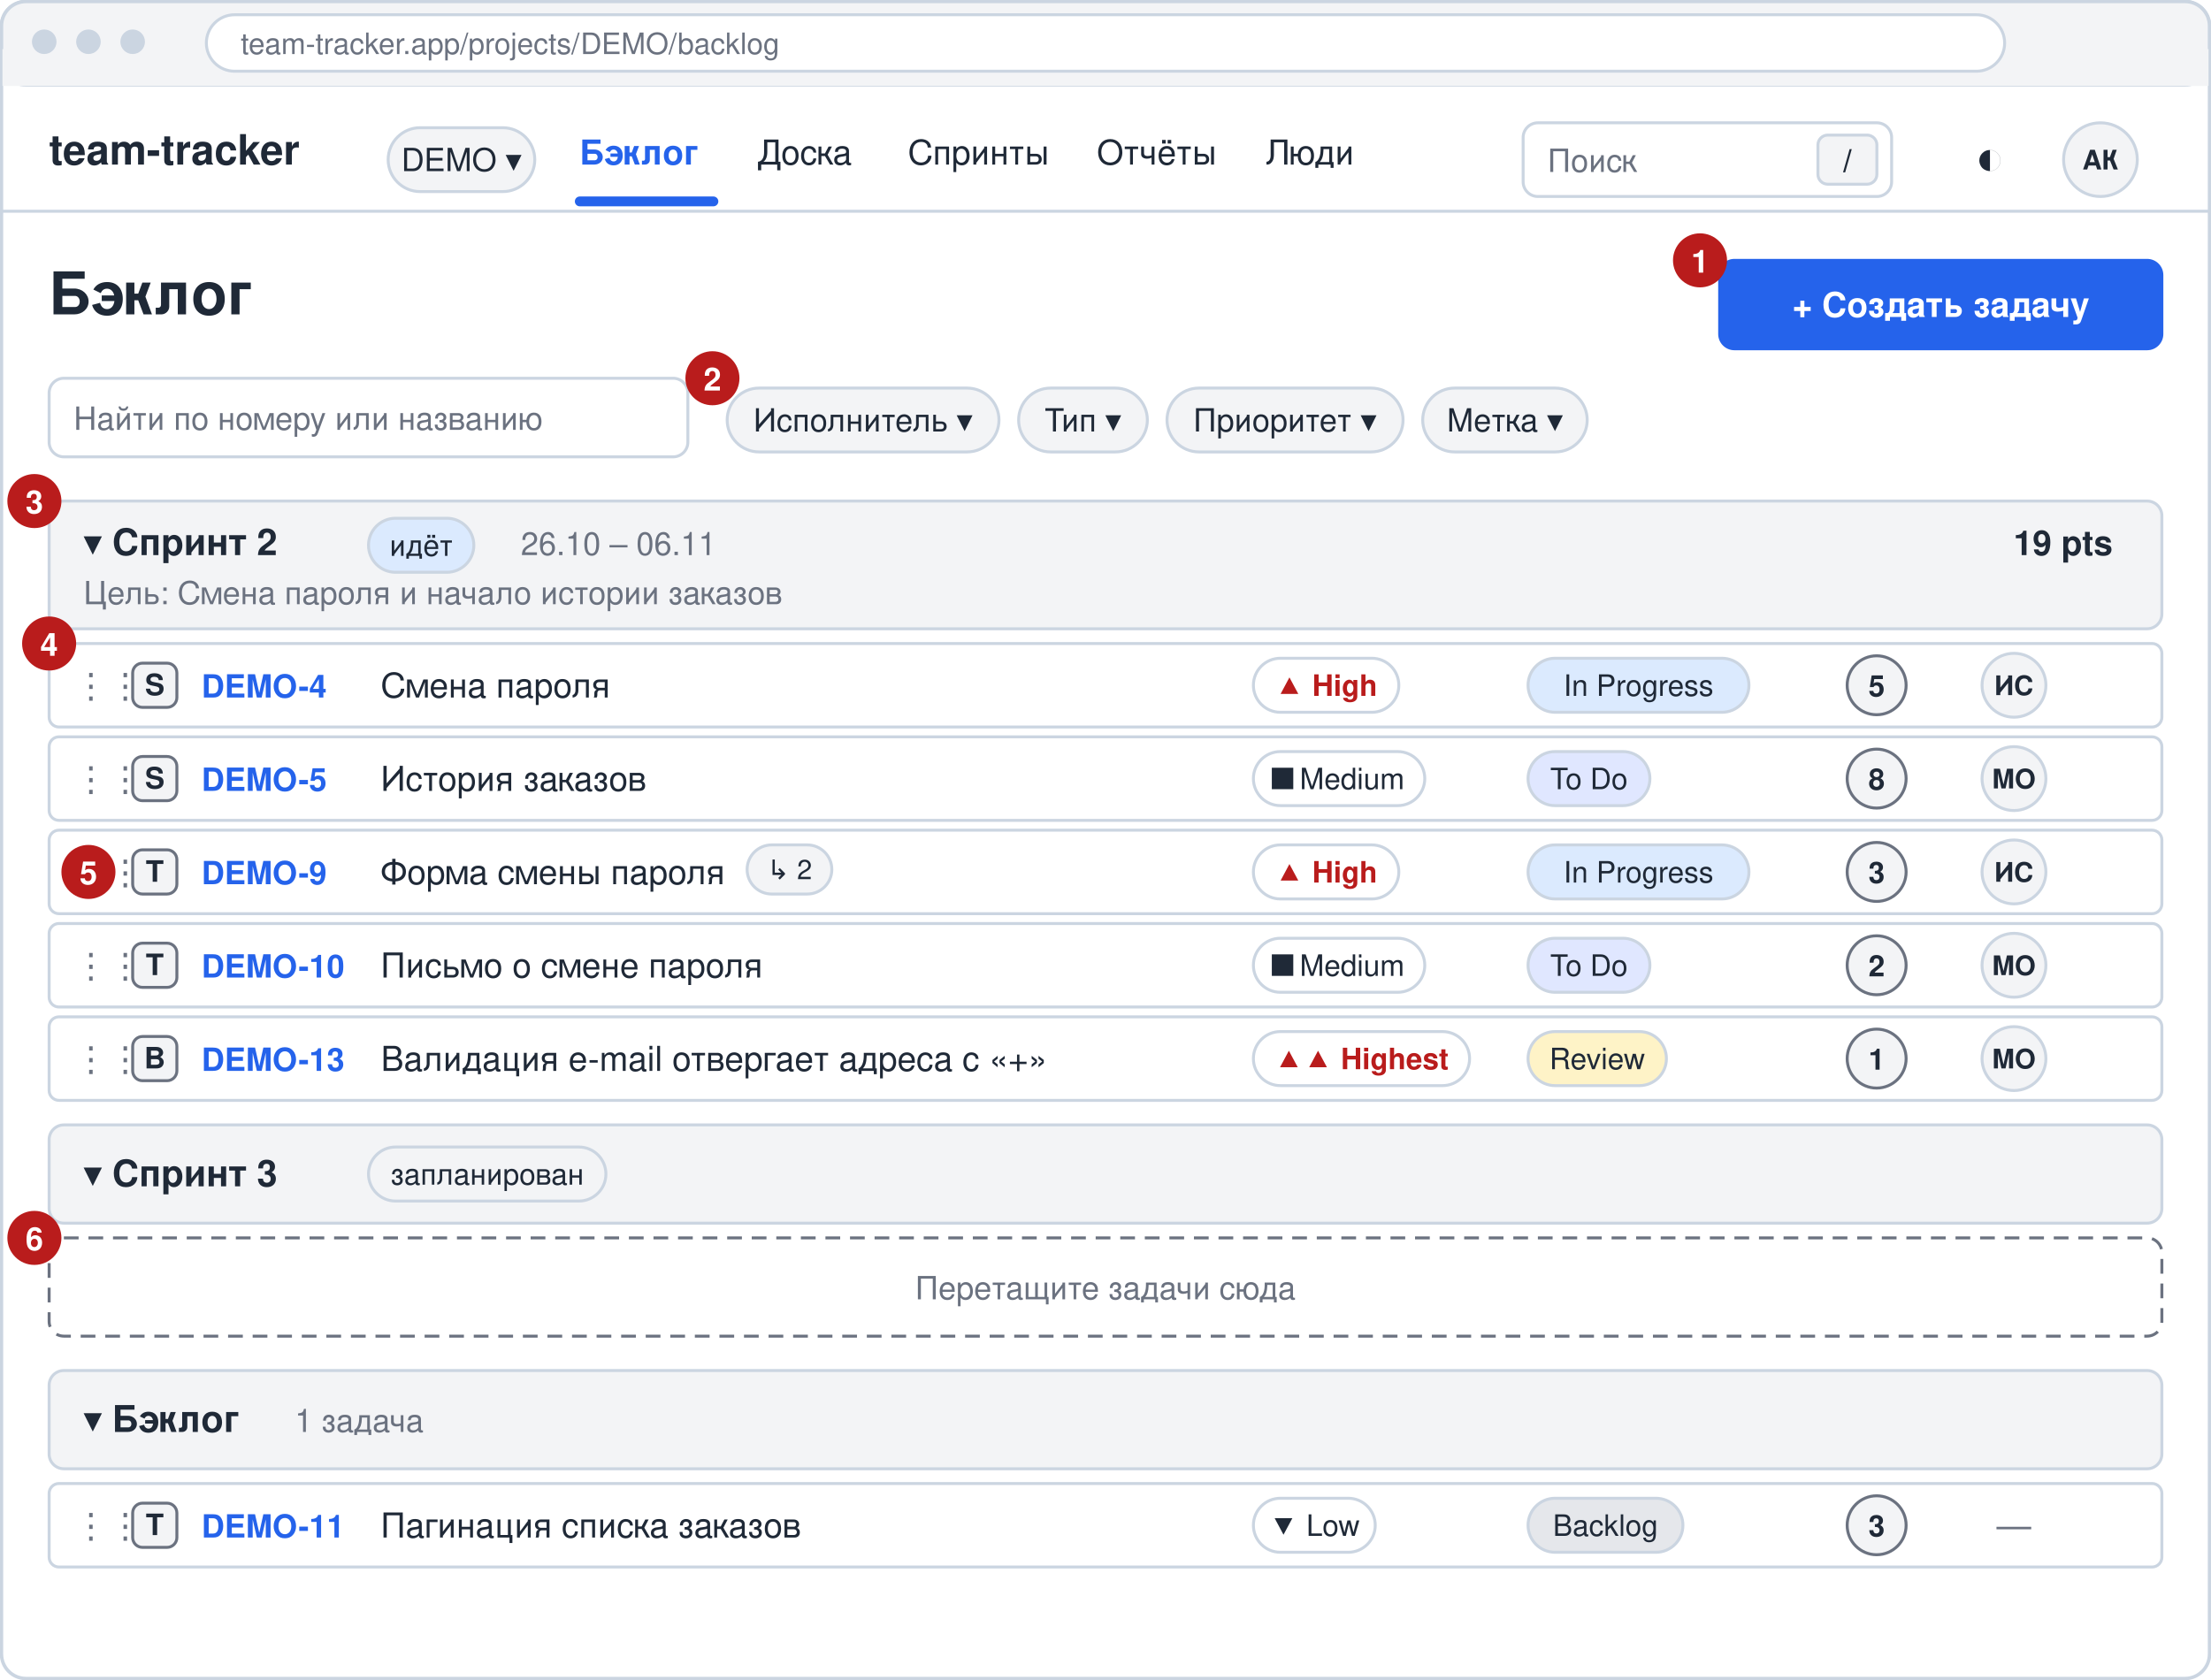
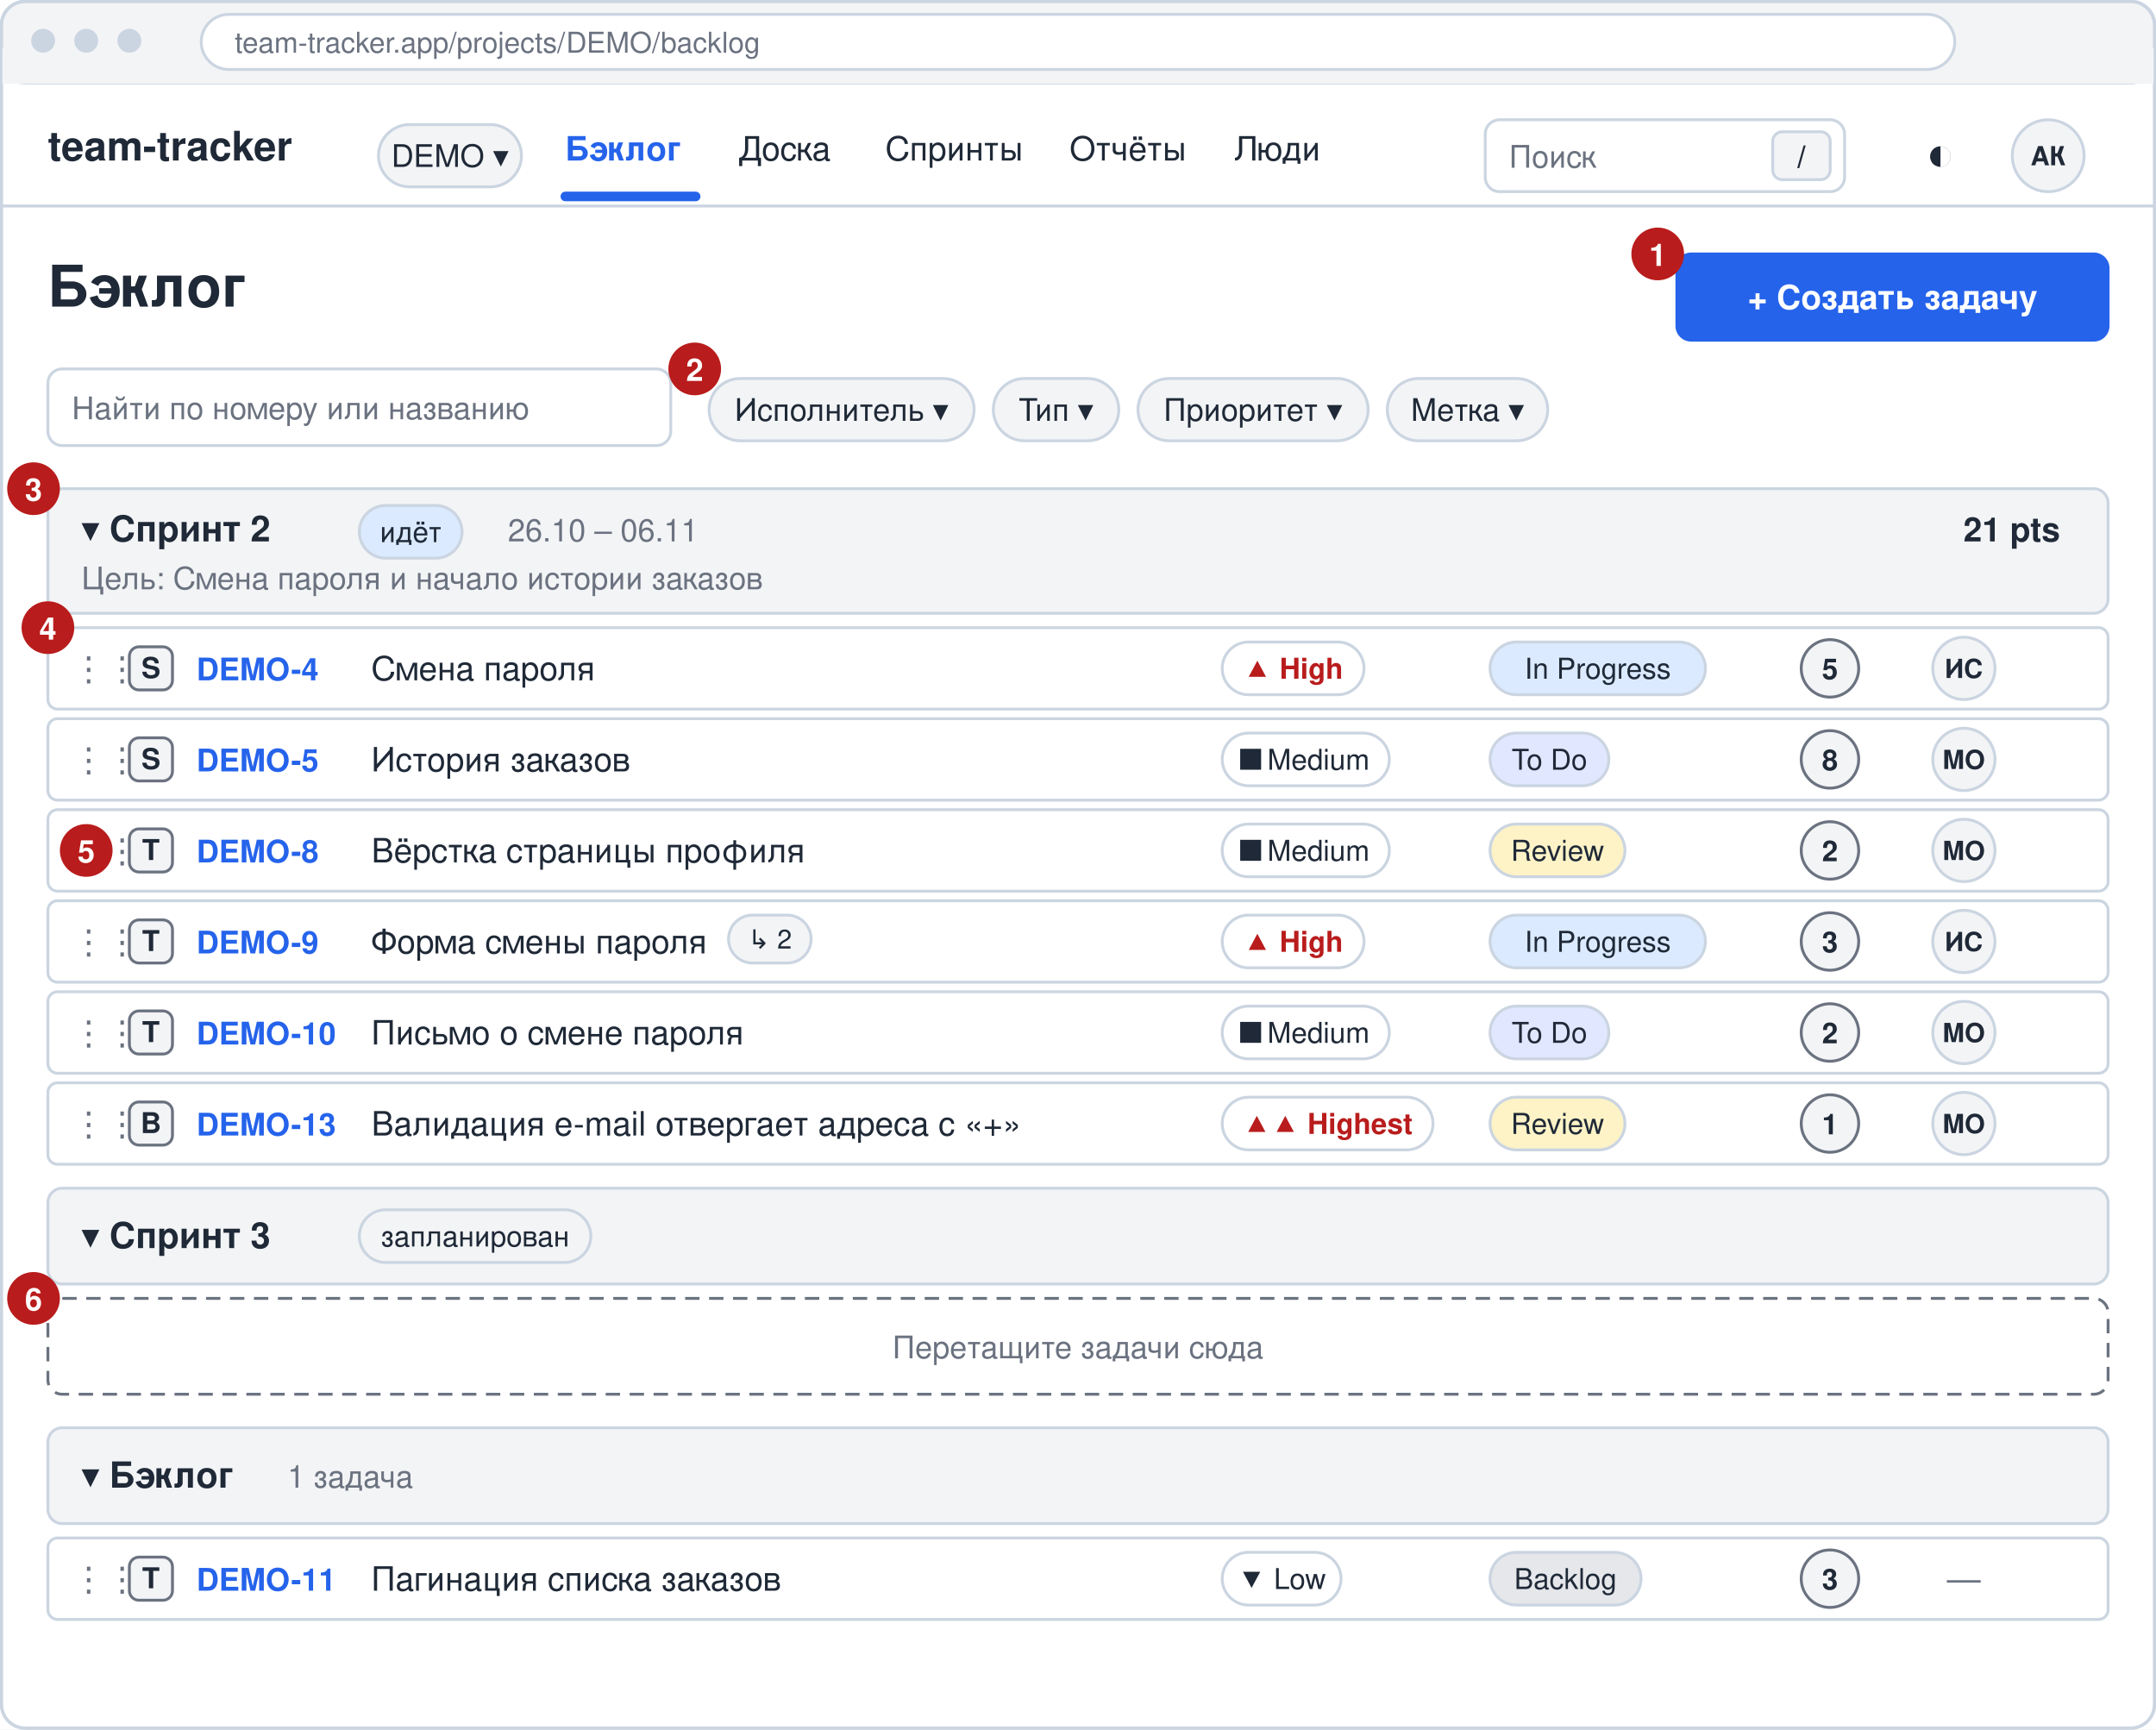
- <svg xmlns="http://www.w3.org/2000/svg" width="900" height="684" viewBox="0 0 900 684" font-family="Helvetica, Arial, 'Segoe UI', 'DejaVu Sans', sans-serif" role="img" aria-label="Экран «Бэклог»">
-   <rect width="900" height="684" fill="#ffffff" />
-   <rect x="0.6" y="0.6" width="898.8" height="682.8" rx="10" fill="#ffffff" stroke="#cbd5e1" stroke-width="1.4" />
+ <svg xmlns="http://www.w3.org/2000/svg" width="900" height="722" viewBox="0 0 900 722" font-family="Helvetica, Arial, 'Segoe UI', 'DejaVu Sans', sans-serif" role="img" aria-label="Экран «Бэклог»">
+   <rect width="900" height="722" fill="#ffffff" />
+   <rect x="0.6" y="0.6" width="898.8" height="720.8" rx="10" fill="#ffffff" stroke="#cbd5e1" stroke-width="1.4" />
  <rect x="0.6" y="0.6" width="898.8" height="34" rx="10" fill="#f3f4f6" stroke="#cbd5e1" stroke-width="1.4" />
  <rect x="1" y="20" width="898" height="15" rx="0" fill="#f3f4f6" />
  <circle cx="18" cy="17" r="5" fill="#cbd5e1" />
  <circle cx="36" cy="17" r="5" fill="#cbd5e1" />
  <circle cx="54" cy="17" r="5" fill="#cbd5e1" />
  <rect x="84" y="6" width="732" height="23" rx="11.5" fill="#ffffff" stroke="#cbd5e1" stroke-width="1.2" />
  <text x="98" y="22" text-anchor="start" font-size="12" fill="#6b7280">team-tracker.app/projects/DEMO/backlog</text>
  <line x1="1" y1="86" x2="899" y2="86" stroke="#cbd5e1" stroke-width="1.2" />
  <text x="20" y="67" text-anchor="start" font-size="17" font-weight="bold" fill="#1f2937">team-tracker</text>
  <rect x="158" y="52" width="59.68" height="26" rx="13.0" fill="#f3f4f6" stroke="#cbd5e1" stroke-width="1.2" />
  <text x="187.84" y="69.68" text-anchor="middle" font-size="13" fill="#1f2937">DEMO ▾</text>
  <text x="236" y="67" text-anchor="start" font-size="14" font-weight="bold" fill="#2563eb">Бэклог</text>
  <rect x="234" y="80" width="58.4" height="4" rx="2" fill="#2563eb" />
  <text x="308.4" y="67" text-anchor="start" font-size="14" fill="#1f2937">Доска</text>
  <text x="369.6" y="67" text-anchor="start" font-size="14" fill="#1f2937">Спринты</text>
  <text x="446.48" y="67" text-anchor="start" font-size="14" fill="#1f2937">Отчёты</text>
  <text x="515.52" y="67" text-anchor="start" font-size="14" fill="#1f2937">Люди</text>
  <rect x="620" y="50" width="150" height="30" rx="6" fill="#ffffff" stroke="#cbd5e1" stroke-width="1.2" />
  <text x="630" y="70" text-anchor="start" font-size="13" fill="#6b7280">Поиск</text>
  <rect x="740" y="55" width="24" height="20" rx="4" fill="#f3f4f6" stroke="#cbd5e1" stroke-width="1.2" />
  <text x="752" y="70" text-anchor="middle" font-size="13" font-weight="bold" fill="#1f2937">/</text>
  <text x="810" y="71" text-anchor="middle" font-size="20" fill="#1f2937">◐</text>
  <circle cx="855" cy="65" r="15" fill="#f3f4f6" stroke="#cbd5e1" stroke-width="1.2" />
  <text x="855" y="69" text-anchor="middle" font-size="11" font-weight="bold" fill="#1f2937">АК</text>
  <text x="20" y="128" text-anchor="start" font-size="24" font-weight="bold" fill="#1f2937">Бэклог</text>
  <rect x="700" y="106" width="180" height="36" rx="6" fill="#2563eb" stroke="#2563eb" stroke-width="1.2" />
  <text x="790.0" y="129.04" text-anchor="middle" font-size="14" font-weight="bold" fill="#ffffff">+ Создать задачу</text>
  <circle cx="692" cy="106" r="11" fill="#b91c1c" />
  <text x="692" y="111" text-anchor="middle" font-size="13" font-weight="bold" fill="#ffffff">1</text>
  <rect x="20" y="154" width="260" height="32" rx="6" fill="#ffffff" stroke="#cbd5e1" stroke-width="1.2" />
  <text x="30" y="175" text-anchor="start" font-size="13" fill="#6b7280">Найти по номеру или названию</text>
  <rect x="296" y="158" width="110.64" height="26" rx="13.0" fill="#f3f4f6" stroke="#cbd5e1" stroke-width="1.2" />
  <text x="351.32" y="175.68" text-anchor="middle" font-size="13" fill="#1f2937">Исполнитель ▾</text>
  <rect x="414.64" y="158" width="52.4" height="26" rx="13.0" fill="#f3f4f6" stroke="#cbd5e1" stroke-width="1.2" />
  <text x="440.84" y="175.68" text-anchor="middle" font-size="13" fill="#1f2937">Тип ▾</text>
  <rect x="475.04" y="158" width="96.08" height="26" rx="13.0" fill="#f3f4f6" stroke="#cbd5e1" stroke-width="1.2" />
  <text x="523.08" y="175.68" text-anchor="middle" font-size="13" fill="#1f2937">Приоритет ▾</text>
  <rect x="579.12" y="158" width="66.96" height="26" rx="13.0" fill="#f3f4f6" stroke="#cbd5e1" stroke-width="1.2" />
  <text x="612.6" y="175.68" text-anchor="middle" font-size="13" fill="#1f2937">Метка ▾</text>
  <circle cx="290" cy="154" r="11" fill="#b91c1c" />
  <text x="290" y="159" text-anchor="middle" font-size="13" font-weight="bold" fill="#ffffff">2</text>
  <rect x="20" y="204" width="860" height="52" rx="6" fill="#f3f4f6" stroke="#cbd5e1" stroke-width="1.2" />
  <text x="34" y="226" text-anchor="start" font-size="15" font-weight="bold" fill="#1f2937">▾ Спринт 2</text>
  <rect x="150" y="211" width="42.88" height="22" rx="11.0" fill="#dbeafe" stroke="#cbd5e1" stroke-width="1.2" />
  <text x="171.44" y="226.32" text-anchor="middle" font-size="12" fill="#1f2937">идёт</text>
  <text x="212" y="226" text-anchor="start" font-size="13" fill="#6b7280">26.10 – 06.11</text>
  <text x="34" y="246" text-anchor="start" font-size="13" fill="#6b7280">Цель: Смена пароля и начало истории заказов</text>
-   <text x="860" y="226" text-anchor="end" font-size="14" font-weight="bold" fill="#1f2937">19 pts</text>
+   <text x="860" y="226" text-anchor="end" font-size="14" font-weight="bold" fill="#1f2937">21 pts</text>
  <circle cx="14" cy="204" r="11" fill="#b91c1c" />
  <text x="14" y="209" text-anchor="middle" font-size="13" font-weight="bold" fill="#ffffff">3</text>
  <rect x="20" y="262" width="860" height="34" rx="4" fill="#ffffff" stroke="#cbd5e1" stroke-width="1.2" />
  <text x="30" y="284" text-anchor="start" font-size="14" fill="#6b7280">⋮⋮</text>
  <rect x="54" y="270" width="18" height="18" rx="4" fill="#f3f4f6" stroke="#6b7280" stroke-width="1.2" />
  <text x="63.0" y="283" text-anchor="middle" font-size="12" font-weight="bold" fill="#1f2937">S</text>
  <text x="82" y="284" text-anchor="start" font-size="13" font-weight="bold" fill="#2563eb">DEMO-4</text>
  <text x="155" y="284" text-anchor="start" font-size="14" fill="#1f2937">Смена пароля</text>
  <rect x="510.2" y="268" width="59.2" height="22" rx="11.0" fill="#ffffff" stroke="#cbd5e1" stroke-width="1.2" />
  <text x="539.8" y="283.32" text-anchor="middle" font-size="12" font-weight="bold" fill="#b91c1c">▲ High</text>
  <rect x="622.0" y="268" width="89.92" height="22" rx="11.0" fill="#dbeafe" stroke="#cbd5e1" stroke-width="1.2" />
  <text x="666.96" y="283.32" text-anchor="middle" font-size="12" fill="#1f2937">In Progress</text>
  <circle cx="763.9" cy="279" r="12" fill="#f3f4f6" stroke="#6b7280" stroke-width="1.2" />
  <text x="763.9" y="283.5" text-anchor="middle" font-size="12" font-weight="bold" fill="#1f2937">5</text>
  <circle cx="819.8" cy="279" r="13" fill="#f3f4f6" stroke="#cbd5e1" stroke-width="1.2" />
  <text x="819.8" y="283" text-anchor="middle" font-size="11" font-weight="bold" fill="#1f2937">ИС</text>
  <rect x="20" y="300" width="860" height="34" rx="4" fill="#ffffff" stroke="#cbd5e1" stroke-width="1.2" />
  <text x="30" y="322" text-anchor="start" font-size="14" fill="#6b7280">⋮⋮</text>
  <rect x="54" y="308" width="18" height="18" rx="4" fill="#f3f4f6" stroke="#6b7280" stroke-width="1.2" />
  <text x="63.0" y="321" text-anchor="middle" font-size="12" font-weight="bold" fill="#1f2937">S</text>
  <text x="82" y="322" text-anchor="start" font-size="13" font-weight="bold" fill="#2563eb">DEMO-5</text>
  <text x="155" y="322" text-anchor="start" font-size="14" fill="#1f2937">История заказов</text>
  <rect x="510.2" y="306" width="69.76" height="22" rx="11.0" fill="#ffffff" stroke="#cbd5e1" stroke-width="1.2" />
  <text x="545.08" y="321.32" text-anchor="middle" font-size="12" fill="#1f2937">■ Medium</text>
  <rect x="622.0" y="306" width="49.6" height="22" rx="11.0" fill="#e0e7ff" stroke="#cbd5e1" stroke-width="1.2" />
  <text x="646.8" y="321.32" text-anchor="middle" font-size="12" fill="#1f2937">To Do</text>
  <circle cx="763.9" cy="317" r="12" fill="#f3f4f6" stroke="#6b7280" stroke-width="1.2" />
  <text x="763.9" y="321.5" text-anchor="middle" font-size="12" font-weight="bold" fill="#1f2937">8</text>
  <circle cx="819.8" cy="317" r="13" fill="#f3f4f6" stroke="#cbd5e1" stroke-width="1.2" />
  <text x="819.8" y="321" text-anchor="middle" font-size="11" font-weight="bold" fill="#1f2937">МО</text>
  <rect x="20" y="338" width="860" height="34" rx="4" fill="#ffffff" stroke="#cbd5e1" stroke-width="1.2" />
  <text x="30" y="360" text-anchor="start" font-size="14" fill="#6b7280">⋮⋮</text>
  <rect x="54" y="346" width="18" height="18" rx="4" fill="#f3f4f6" stroke="#6b7280" stroke-width="1.2" />
  <text x="63.0" y="359" text-anchor="middle" font-size="12" font-weight="bold" fill="#1f2937">T</text>
-   <text x="82" y="360" text-anchor="start" font-size="13" font-weight="bold" fill="#2563eb">DEMO-9</text>
-   <text x="155" y="360" text-anchor="start" font-size="14" fill="#1f2937">Форма смены пароля</text>
-   <rect x="304.12" y="344" width="34.48" height="20" rx="10.0" fill="#f3f4f6" stroke="#cbd5e1" stroke-width="1.2" />
-   <text x="321.36" y="357.96" text-anchor="middle" font-size="11" fill="#1f2937">↳ 2</text>
-   <rect x="510.2" y="344" width="59.2" height="22" rx="11.0" fill="#ffffff" stroke="#cbd5e1" stroke-width="1.2" />
-   <text x="539.8" y="359.32" text-anchor="middle" font-size="12" font-weight="bold" fill="#b91c1c">▲ High</text>
-   <rect x="622.0" y="344" width="89.92" height="22" rx="11.0" fill="#dbeafe" stroke="#cbd5e1" stroke-width="1.2" />
-   <text x="666.96" y="359.32" text-anchor="middle" font-size="12" fill="#1f2937">In Progress</text>
+   <text x="82" y="360" text-anchor="start" font-size="13" font-weight="bold" fill="#2563eb">DEMO-8</text>
+   <text x="155" y="360" text-anchor="start" font-size="14" fill="#1f2937">Вёрстка страницы профиля</text>
+   <rect x="510.2" y="344" width="69.76" height="22" rx="11.0" fill="#ffffff" stroke="#cbd5e1" stroke-width="1.2" />
+   <text x="545.08" y="359.32" text-anchor="middle" font-size="12" fill="#1f2937">■ Medium</text>
+   <rect x="622.0" y="344" width="56.32" height="22" rx="11.0" fill="#fef3c7" stroke="#cbd5e1" stroke-width="1.2" />
+   <text x="650.16" y="359.32" text-anchor="middle" font-size="12" fill="#1f2937">Review</text>
  <circle cx="763.9" cy="355" r="12" fill="#f3f4f6" stroke="#6b7280" stroke-width="1.2" />
-   <text x="763.9" y="359.5" text-anchor="middle" font-size="12" font-weight="bold" fill="#1f2937">3</text>
+   <text x="763.9" y="359.5" text-anchor="middle" font-size="12" font-weight="bold" fill="#1f2937">2</text>
  <circle cx="819.8" cy="355" r="13" fill="#f3f4f6" stroke="#cbd5e1" stroke-width="1.2" />
-   <text x="819.8" y="359" text-anchor="middle" font-size="11" font-weight="bold" fill="#1f2937">ИС</text>
+   <text x="819.8" y="359" text-anchor="middle" font-size="11" font-weight="bold" fill="#1f2937">МО</text>
  <rect x="20" y="376" width="860" height="34" rx="4" fill="#ffffff" stroke="#cbd5e1" stroke-width="1.2" />
  <text x="30" y="398" text-anchor="start" font-size="14" fill="#6b7280">⋮⋮</text>
  <rect x="54" y="384" width="18" height="18" rx="4" fill="#f3f4f6" stroke="#6b7280" stroke-width="1.2" />
  <text x="63.0" y="397" text-anchor="middle" font-size="12" font-weight="bold" fill="#1f2937">T</text>
-   <text x="82" y="398" text-anchor="start" font-size="13" font-weight="bold" fill="#2563eb">DEMO-10</text>
-   <text x="155" y="398" text-anchor="start" font-size="14" fill="#1f2937">Письмо о смене пароля</text>
-   <rect x="510.2" y="382" width="69.76" height="22" rx="11.0" fill="#ffffff" stroke="#cbd5e1" stroke-width="1.2" />
-   <text x="545.08" y="397.32" text-anchor="middle" font-size="12" fill="#1f2937">■ Medium</text>
-   <rect x="622.0" y="382" width="49.6" height="22" rx="11.0" fill="#e0e7ff" stroke="#cbd5e1" stroke-width="1.2" />
-   <text x="646.8" y="397.32" text-anchor="middle" font-size="12" fill="#1f2937">To Do</text>
+   <text x="82" y="398" text-anchor="start" font-size="13" font-weight="bold" fill="#2563eb">DEMO-9</text>
+   <text x="155" y="398" text-anchor="start" font-size="14" fill="#1f2937">Форма смены пароля</text>
+   <rect x="304.12" y="382" width="34.48" height="20" rx="10.0" fill="#f3f4f6" stroke="#cbd5e1" stroke-width="1.2" />
+   <text x="321.36" y="395.96" text-anchor="middle" font-size="11" fill="#1f2937">↳ 2</text>
+   <rect x="510.2" y="382" width="59.2" height="22" rx="11.0" fill="#ffffff" stroke="#cbd5e1" stroke-width="1.2" />
+   <text x="539.8" y="397.32" text-anchor="middle" font-size="12" font-weight="bold" fill="#b91c1c">▲ High</text>
+   <rect x="622.0" y="382" width="89.92" height="22" rx="11.0" fill="#dbeafe" stroke="#cbd5e1" stroke-width="1.2" />
+   <text x="666.96" y="397.32" text-anchor="middle" font-size="12" fill="#1f2937">In Progress</text>
  <circle cx="763.9" cy="393" r="12" fill="#f3f4f6" stroke="#6b7280" stroke-width="1.2" />
-   <text x="763.9" y="397.5" text-anchor="middle" font-size="12" font-weight="bold" fill="#1f2937">2</text>
+   <text x="763.9" y="397.5" text-anchor="middle" font-size="12" font-weight="bold" fill="#1f2937">3</text>
  <circle cx="819.8" cy="393" r="13" fill="#f3f4f6" stroke="#cbd5e1" stroke-width="1.2" />
-   <text x="819.8" y="397" text-anchor="middle" font-size="11" font-weight="bold" fill="#1f2937">МО</text>
+   <text x="819.8" y="397" text-anchor="middle" font-size="11" font-weight="bold" fill="#1f2937">ИС</text>
  <rect x="20" y="414" width="860" height="34" rx="4" fill="#ffffff" stroke="#cbd5e1" stroke-width="1.2" />
  <text x="30" y="436" text-anchor="start" font-size="14" fill="#6b7280">⋮⋮</text>
  <rect x="54" y="422" width="18" height="18" rx="4" fill="#f3f4f6" stroke="#6b7280" stroke-width="1.2" />
-   <text x="63.0" y="435" text-anchor="middle" font-size="12" font-weight="bold" fill="#1f2937">B</text>
-   <text x="82" y="436" text-anchor="start" font-size="13" font-weight="bold" fill="#2563eb">DEMO-13</text>
-   <text x="155" y="436" text-anchor="start" font-size="14" fill="#1f2937">Валидация e-mail отвергает адреса с «+»</text>
-   <rect x="510.2" y="420" width="88.0" height="22" rx="11.0" fill="#ffffff" stroke="#cbd5e1" stroke-width="1.2" />
-   <text x="554.2" y="435.32" text-anchor="middle" font-size="12" font-weight="bold" fill="#b91c1c">▲▲ Highest</text>
-   <rect x="622.0" y="420" width="56.32" height="22" rx="11.0" fill="#fef3c7" stroke="#cbd5e1" stroke-width="1.2" />
-   <text x="650.16" y="435.32" text-anchor="middle" font-size="12" fill="#1f2937">Review</text>
+   <text x="63.0" y="435" text-anchor="middle" font-size="12" font-weight="bold" fill="#1f2937">T</text>
+   <text x="82" y="436" text-anchor="start" font-size="13" font-weight="bold" fill="#2563eb">DEMO-10</text>
+   <text x="155" y="436" text-anchor="start" font-size="14" fill="#1f2937">Письмо о смене пароля</text>
+   <rect x="510.2" y="420" width="69.76" height="22" rx="11.0" fill="#ffffff" stroke="#cbd5e1" stroke-width="1.2" />
+   <text x="545.08" y="435.32" text-anchor="middle" font-size="12" fill="#1f2937">■ Medium</text>
+   <rect x="622.0" y="420" width="49.6" height="22" rx="11.0" fill="#e0e7ff" stroke="#cbd5e1" stroke-width="1.2" />
+   <text x="646.8" y="435.32" text-anchor="middle" font-size="12" fill="#1f2937">To Do</text>
  <circle cx="763.9" cy="431" r="12" fill="#f3f4f6" stroke="#6b7280" stroke-width="1.2" />
-   <text x="763.9" y="435.5" text-anchor="middle" font-size="12" font-weight="bold" fill="#1f2937">1</text>
+   <text x="763.9" y="435.5" text-anchor="middle" font-size="12" font-weight="bold" fill="#1f2937">2</text>
  <circle cx="819.8" cy="431" r="13" fill="#f3f4f6" stroke="#cbd5e1" stroke-width="1.2" />
  <text x="819.8" y="435" text-anchor="middle" font-size="11" font-weight="bold" fill="#1f2937">МО</text>
+   <rect x="20" y="452" width="860" height="34" rx="4" fill="#ffffff" stroke="#cbd5e1" stroke-width="1.2" />
+   <text x="30" y="474" text-anchor="start" font-size="14" fill="#6b7280">⋮⋮</text>
+   <rect x="54" y="460" width="18" height="18" rx="4" fill="#f3f4f6" stroke="#6b7280" stroke-width="1.2" />
+   <text x="63.0" y="473" text-anchor="middle" font-size="12" font-weight="bold" fill="#1f2937">B</text>
+   <text x="82" y="474" text-anchor="start" font-size="13" font-weight="bold" fill="#2563eb">DEMO-13</text>
+   <text x="155" y="474" text-anchor="start" font-size="14" fill="#1f2937">Валидация e-mail отвергает адреса с «+»</text>
+   <rect x="510.2" y="458" width="88.0" height="22" rx="11.0" fill="#ffffff" stroke="#cbd5e1" stroke-width="1.2" />
+   <text x="554.2" y="473.32" text-anchor="middle" font-size="12" font-weight="bold" fill="#b91c1c">▲▲ Highest</text>
+   <rect x="622.0" y="458" width="56.32" height="22" rx="11.0" fill="#fef3c7" stroke="#cbd5e1" stroke-width="1.2" />
+   <text x="650.16" y="473.32" text-anchor="middle" font-size="12" fill="#1f2937">Review</text>
+   <circle cx="763.9" cy="469" r="12" fill="#f3f4f6" stroke="#6b7280" stroke-width="1.2" />
+   <text x="763.9" y="473.5" text-anchor="middle" font-size="12" font-weight="bold" fill="#1f2937">1</text>
+   <circle cx="819.8" cy="469" r="13" fill="#f3f4f6" stroke="#cbd5e1" stroke-width="1.2" />
+   <text x="819.8" y="473" text-anchor="middle" font-size="11" font-weight="bold" fill="#1f2937">МО</text>
  <circle cx="20" cy="262" r="11" fill="#b91c1c" />
  <text x="20" y="267" text-anchor="middle" font-size="13" font-weight="bold" fill="#ffffff">4</text>
  <circle cx="36" cy="355" r="11" fill="#b91c1c" />
  <text x="36" y="360" text-anchor="middle" font-size="13" font-weight="bold" fill="#ffffff">5</text>
-   <rect x="20" y="458" width="860" height="40" rx="6" fill="#f3f4f6" stroke="#cbd5e1" stroke-width="1.2" />
-   <text x="34" y="483" text-anchor="start" font-size="15" font-weight="bold" fill="#1f2937">▾ Спринт 3</text>
-   <rect x="150" y="467" width="96.64" height="22" rx="11.0" fill="#f3f4f6" stroke="#cbd5e1" stroke-width="1.2" />
-   <text x="198.32" y="482.32" text-anchor="middle" font-size="12" fill="#1f2937">запланирован</text>
-   <rect x="20" y="504" width="860" height="40" rx="6" fill="#ffffff" stroke="#6b7280" stroke-width="1.2" stroke-dasharray="6 4" />
-   <text x="450" y="529" text-anchor="middle" font-size="13" fill="#6b7280">Перетащите задачи сюда</text>
-   <circle cx="14" cy="504" r="11" fill="#b91c1c" />
-   <text x="14" y="509" text-anchor="middle" font-size="13" font-weight="bold" fill="#ffffff">6</text>
-   <rect x="20" y="558" width="860" height="40" rx="6" fill="#f3f4f6" stroke="#cbd5e1" stroke-width="1.2" />
-   <text x="34" y="583" text-anchor="start" font-size="15" font-weight="bold" fill="#1f2937">▾ Бэклог</text>
-   <text x="120" y="583" text-anchor="start" font-size="13" fill="#6b7280">1 задача</text>
-   <rect x="20" y="604" width="860" height="34" rx="4" fill="#ffffff" stroke="#cbd5e1" stroke-width="1.2" />
-   <text x="30" y="626" text-anchor="start" font-size="14" fill="#6b7280">⋮⋮</text>
-   <rect x="54" y="612" width="18" height="18" rx="4" fill="#f3f4f6" stroke="#6b7280" stroke-width="1.2" />
-   <text x="63.0" y="625" text-anchor="middle" font-size="12" font-weight="bold" fill="#1f2937">T</text>
-   <text x="82" y="626" text-anchor="start" font-size="13" font-weight="bold" fill="#2563eb">DEMO-11</text>
-   <text x="155" y="626" text-anchor="start" font-size="14" fill="#1f2937">Пагинация списка заказов</text>
-   <rect x="510.2" y="610" width="49.6" height="22" rx="11.0" fill="#ffffff" stroke="#cbd5e1" stroke-width="1.2" />
-   <text x="535" y="625.32" text-anchor="middle" font-size="12" fill="#1f2937">▼ Low</text>
-   <rect x="622.0" y="610" width="63.04" height="22" rx="11.0" fill="#e5e7eb" stroke="#cbd5e1" stroke-width="1.2" />
-   <text x="653.52" y="625.32" text-anchor="middle" font-size="12" fill="#1f2937">Backlog</text>
-   <circle cx="763.9" cy="621" r="12" fill="#f3f4f6" stroke="#6b7280" stroke-width="1.2" />
-   <text x="763.9" y="625.5" text-anchor="middle" font-size="12" font-weight="bold" fill="#1f2937">3</text>
-   <text x="819.8" y="626" text-anchor="middle" font-size="14" fill="#6b7280">—</text>
+   <rect x="20" y="496" width="860" height="40" rx="6" fill="#f3f4f6" stroke="#cbd5e1" stroke-width="1.2" />
+   <text x="34" y="521" text-anchor="start" font-size="15" font-weight="bold" fill="#1f2937">▾ Спринт 3</text>
+   <rect x="150" y="505" width="96.64" height="22" rx="11.0" fill="#f3f4f6" stroke="#cbd5e1" stroke-width="1.2" />
+   <text x="198.32" y="520.32" text-anchor="middle" font-size="12" fill="#1f2937">запланирован</text>
+   <rect x="20" y="542" width="860" height="40" rx="6" fill="#ffffff" stroke="#6b7280" stroke-width="1.2" stroke-dasharray="6 4" />
+   <text x="450" y="567" text-anchor="middle" font-size="13" fill="#6b7280">Перетащите задачи сюда</text>
+   <circle cx="14" cy="542" r="11" fill="#b91c1c" />
+   <text x="14" y="547" text-anchor="middle" font-size="13" font-weight="bold" fill="#ffffff">6</text>
+   <rect x="20" y="596" width="860" height="40" rx="6" fill="#f3f4f6" stroke="#cbd5e1" stroke-width="1.2" />
+   <text x="34" y="621" text-anchor="start" font-size="15" font-weight="bold" fill="#1f2937">▾ Бэклог</text>
+   <text x="120" y="621" text-anchor="start" font-size="13" fill="#6b7280">1 задача</text>
+   <rect x="20" y="642" width="860" height="34" rx="4" fill="#ffffff" stroke="#cbd5e1" stroke-width="1.2" />
+   <text x="30" y="664" text-anchor="start" font-size="14" fill="#6b7280">⋮⋮</text>
+   <rect x="54" y="650" width="18" height="18" rx="4" fill="#f3f4f6" stroke="#6b7280" stroke-width="1.2" />
+   <text x="63.0" y="663" text-anchor="middle" font-size="12" font-weight="bold" fill="#1f2937">T</text>
+   <text x="82" y="664" text-anchor="start" font-size="13" font-weight="bold" fill="#2563eb">DEMO-11</text>
+   <text x="155" y="664" text-anchor="start" font-size="14" fill="#1f2937">Пагинация списка заказов</text>
+   <rect x="510.2" y="648" width="49.6" height="22" rx="11.0" fill="#ffffff" stroke="#cbd5e1" stroke-width="1.2" />
+   <text x="535" y="663.32" text-anchor="middle" font-size="12" fill="#1f2937">▼ Low</text>
+   <rect x="622.0" y="648" width="63.04" height="22" rx="11.0" fill="#e5e7eb" stroke="#cbd5e1" stroke-width="1.2" />
+   <text x="653.52" y="663.32" text-anchor="middle" font-size="12" fill="#1f2937">Backlog</text>
+   <circle cx="763.9" cy="659" r="12" fill="#f3f4f6" stroke="#6b7280" stroke-width="1.2" />
+   <text x="763.9" y="663.5" text-anchor="middle" font-size="12" font-weight="bold" fill="#1f2937">3</text>
+   <text x="819.8" y="664" text-anchor="middle" font-size="14" fill="#6b7280">—</text>
</svg>
